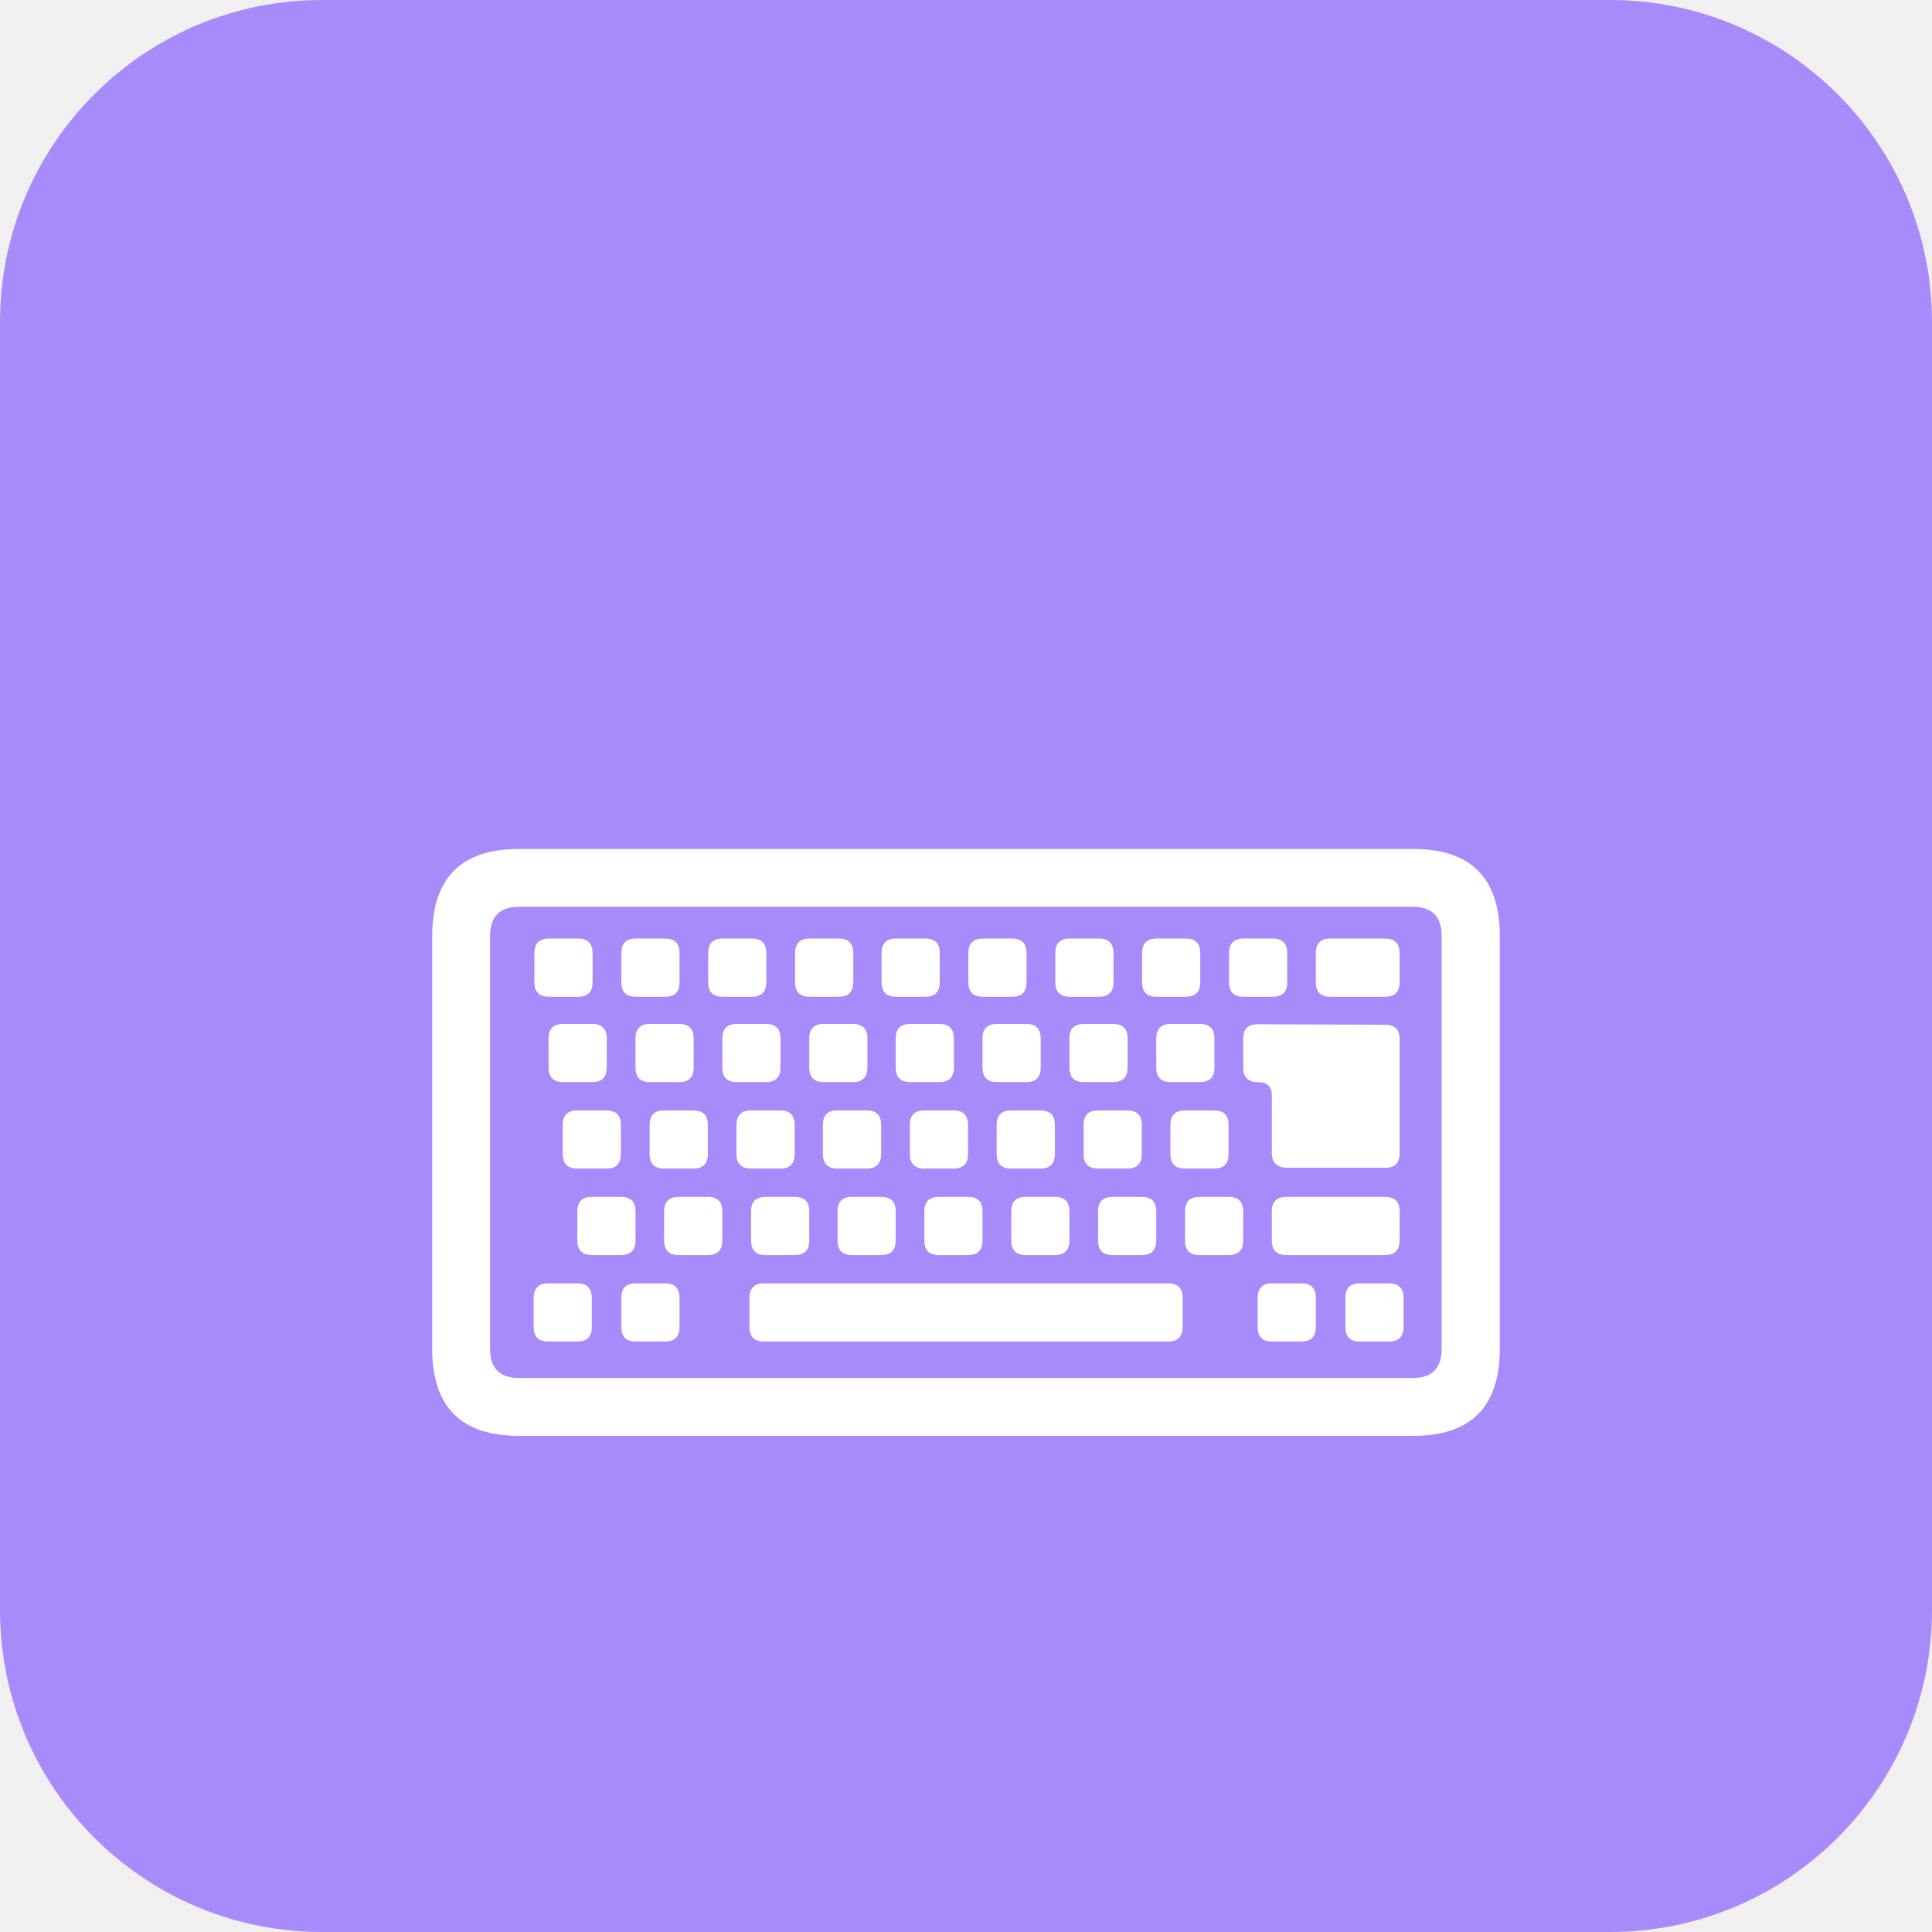
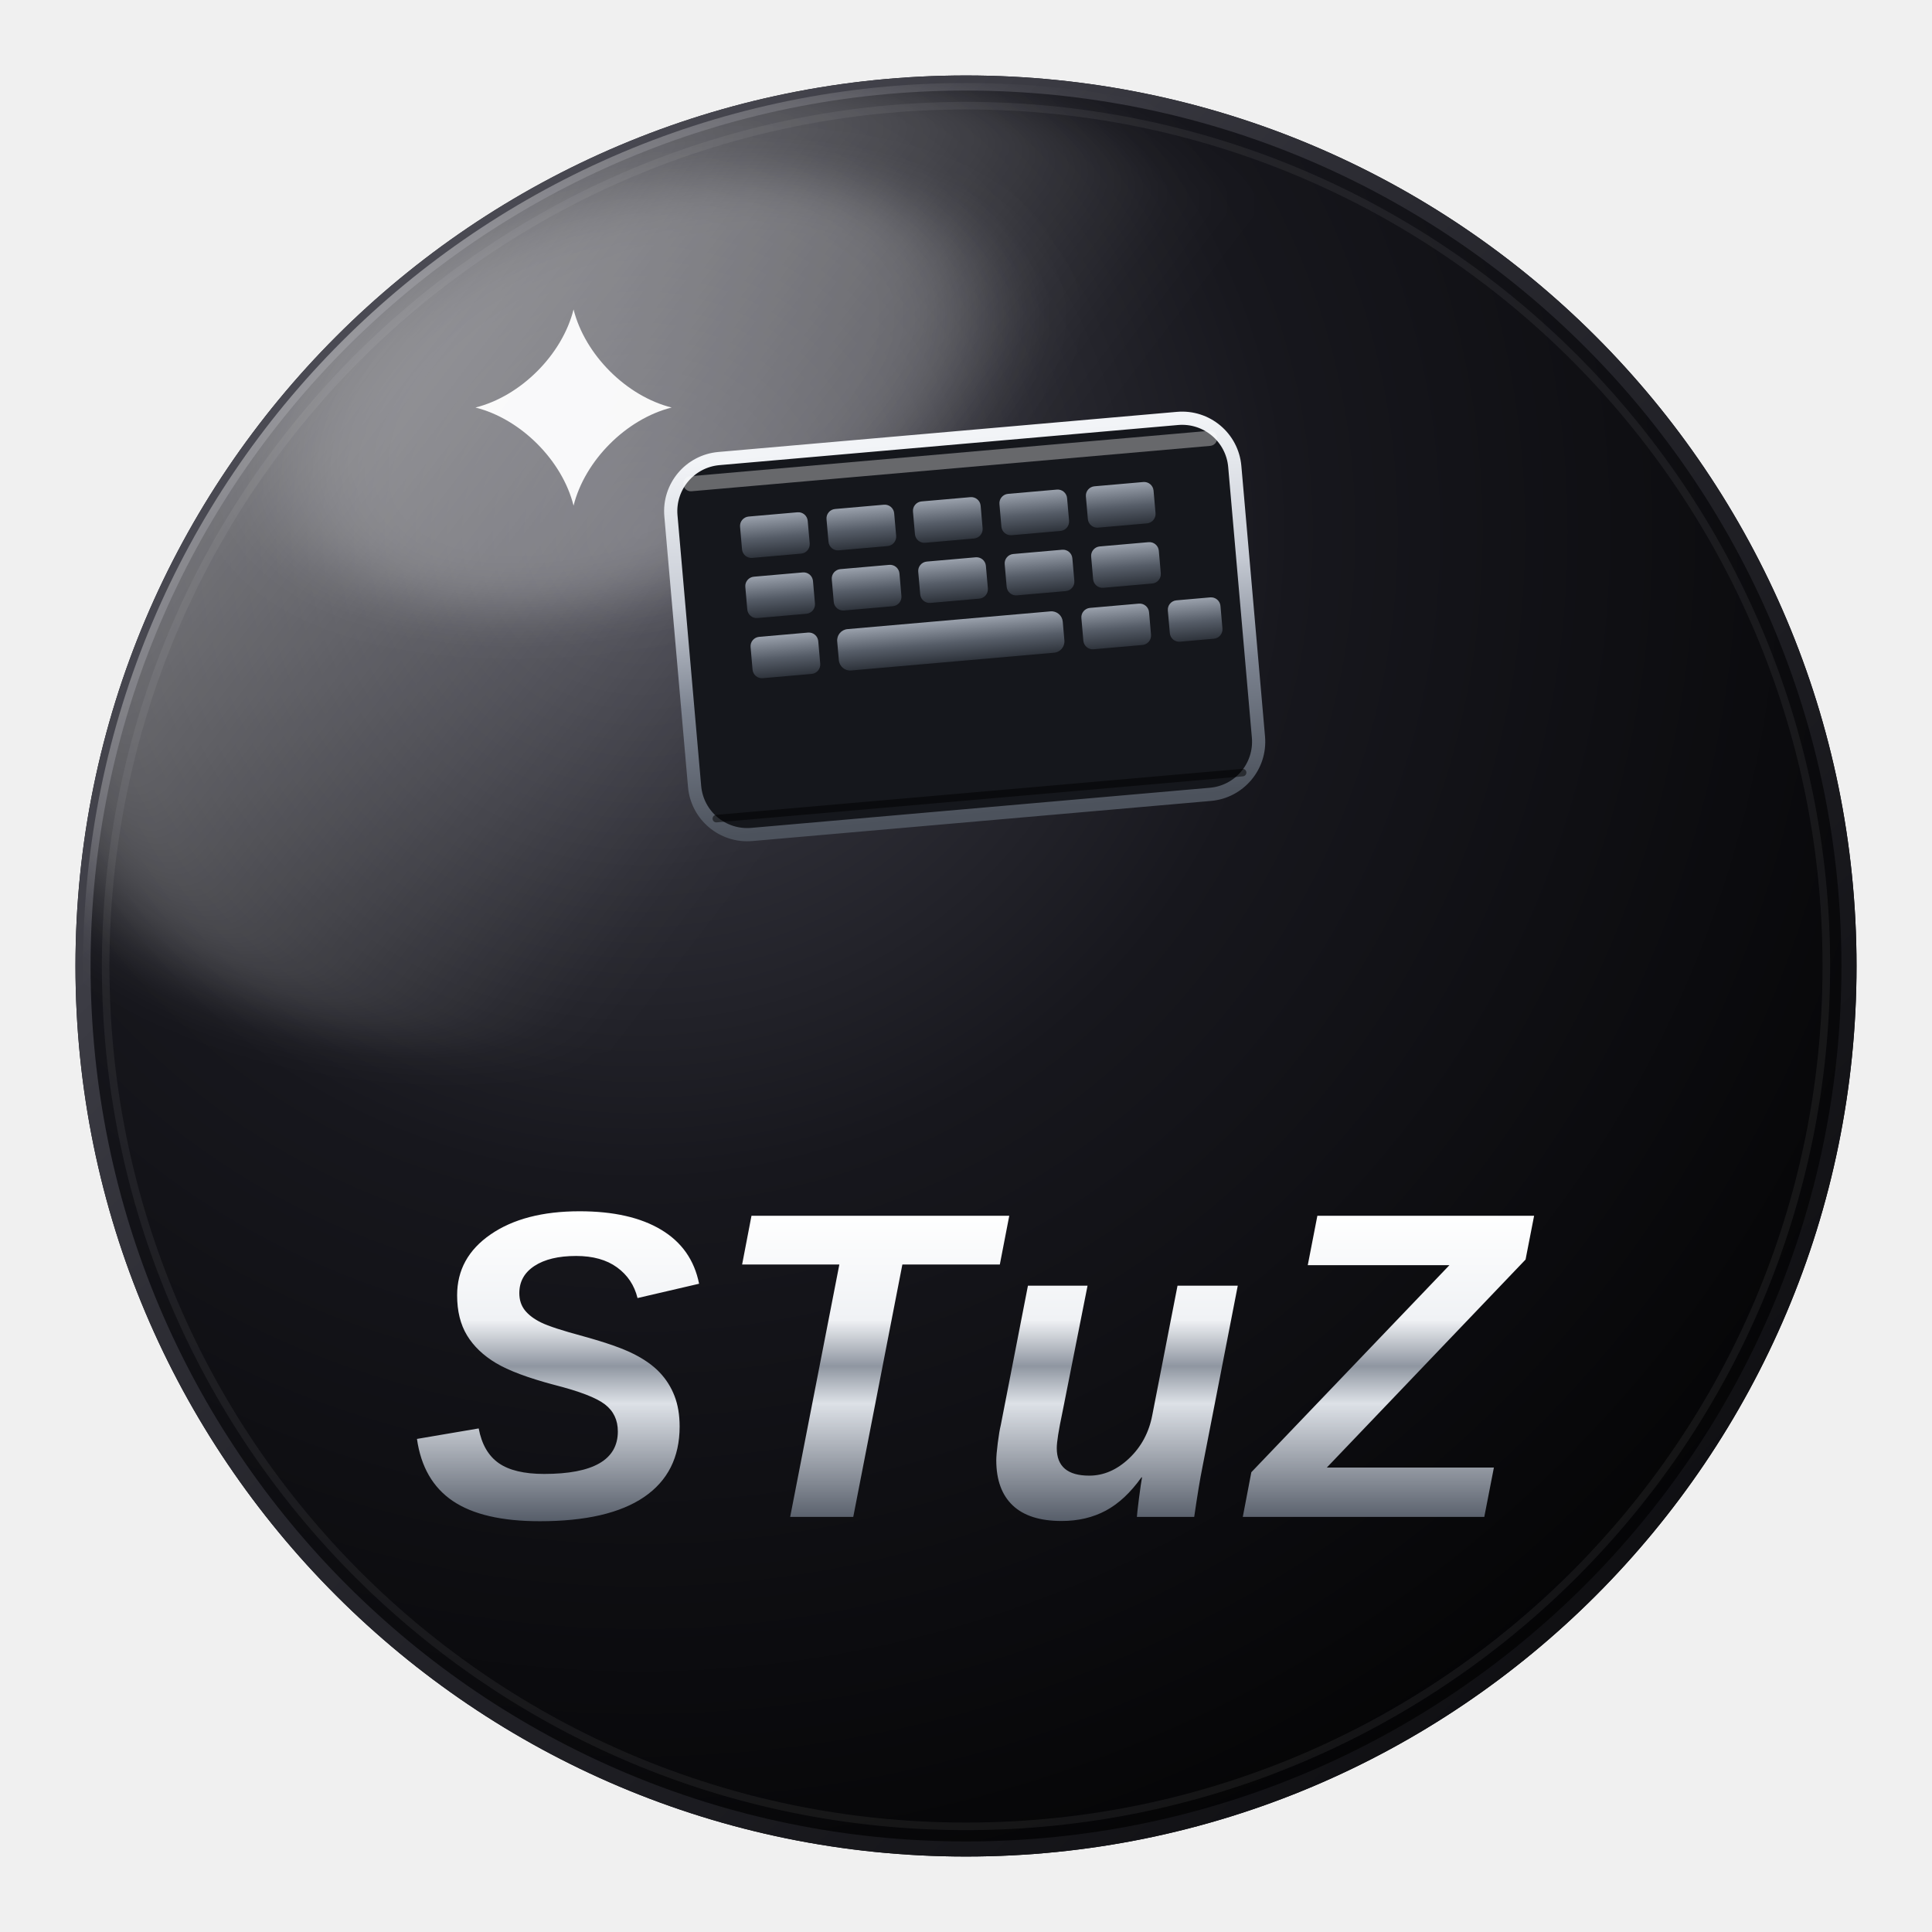
- <svg xmlns="http://www.w3.org/2000/svg" width="192" height="192" viewBox="0 0 192 192">
-   <rect width="192" height="192" rx="32" fill="#a78bfa" />
-   <text x="96" y="120" font-family="Inter, sans-serif" font-size="80" font-weight="bold" fill="#fff" text-anchor="middle" dominant-baseline="middle">⌨</text>
+ <svg xmlns="http://www.w3.org/2000/svg" width="192" height="192" viewBox="0 0 512 512">
+   <defs>
+     <radialGradient id="btn" cx="32%" cy="26%" r="90%">
+       <stop offset="0%" stop-color="#41414b" />
+       <stop offset="40%" stop-color="#17171d" />
+       <stop offset="100%" stop-color="#000000" />
+     </radialGradient>
+     <linearGradient id="rim" x1="0%" y1="0%" x2="100%" y2="100%">
+       <stop offset="0%" stop-color="#5c5c66" />
+       <stop offset="40%" stop-color="#2a2a31" />
+       <stop offset="100%" stop-color="#08080a" />
+     </linearGradient>
+     <linearGradient id="gloss" x1="0%" y1="0%" x2="60%" y2="70%">
+       <stop offset="0%" stop-color="#ffffff" stop-opacity="0.55" />
+       <stop offset="100%" stop-color="#ffffff" stop-opacity="0" />
+     </linearGradient>
+     <linearGradient id="chrome" x1="0%" y1="0%" x2="0%" y2="100%">
+       <stop offset="0%" stop-color="#f2f4f7" />
+       <stop offset="38%" stop-color="#c6cbd4" />
+       <stop offset="65%" stop-color="#7d8491" />
+       <stop offset="100%" stop-color="#4c525c" />
+     </linearGradient>
+     <linearGradient id="key" x1="0%" y1="0%" x2="0%" y2="100%">
+       <stop offset="0%" stop-color="#9aa1ac" />
+       <stop offset="55%" stop-color="#565d68" />
+       <stop offset="100%" stop-color="#2e333b" />
+     </linearGradient>
+     <linearGradient id="metal" x1="0%" y1="0%" x2="0%" y2="100%">
+       <stop offset="0%" stop-color="#ffffff" />
+       <stop offset="35%" stop-color="#f0f2f5" />
+       <stop offset="50%" stop-color="#8f96a1" />
+       <stop offset="62%" stop-color="#dde1e7" />
+       <stop offset="100%" stop-color="#565d69" />
+     </linearGradient>
+     <filter id="soft" x="-40%" y="-40%" width="180%" height="180%">
+       <feGaussianBlur stdDeviation="10" />
+     </filter>
+     <clipPath id="circle">
+       <circle cx="256" cy="256" r="234" />
+     </clipPath>
+   </defs>
+   <circle cx="256" cy="256" r="236" fill="url(#btn)" />
+   <circle cx="256" cy="256" r="234" fill="none" stroke="url(#rim)" stroke-width="4" />
+   <circle cx="256" cy="256" r="228" fill="none" stroke="#ffffff" stroke-opacity="0.06" stroke-width="2" />
+   <g clip-path="url(#circle)">
+     <ellipse cx="176" cy="150" rx="175" ry="120" fill="url(#gloss)" filter="url(#soft)" transform="rotate(-22 176 150)" />
+     <ellipse cx="168" cy="104" rx="95" ry="52" fill="#ffffff" fill-opacity="0.22" filter="url(#soft)" transform="rotate(-18 168 104)" />
+   </g>
+   <path d="M152 82 C155 94 166 105 178 108 C166 111 155 122 152 134 C149 122 138 111 126 108 C138 105 149 94 152 82 Z" fill="#ffffff" opacity="0.95" />
+   <g transform="rotate(-5 256 170)">
+     <rect x="181" y="116" width="150" height="100" rx="14" fill="#15171c" stroke="url(#chrome)" stroke-width="3.5" />
+     <rect x="185" y="120" width="142" height="4" rx="2" fill="#ffffff" fill-opacity="0.35" />
+     <g>
+       <rect x="199" y="132" width="18" height="11" rx="2.5" fill="url(#key)" />
+       <rect x="222" y="132" width="18" height="11" rx="2.5" fill="url(#key)" />
+       <rect x="245" y="132" width="18" height="11" rx="2.5" fill="url(#key)" />
+       <rect x="268" y="132" width="18" height="11" rx="2.5" fill="url(#key)" />
+       <rect x="291" y="132" width="18" height="11" rx="2.5" fill="url(#key)" />
+     </g>
+     <g>
+       <rect x="199" y="148" width="18" height="11" rx="2.5" fill="url(#key)" />
+       <rect x="222" y="148" width="18" height="11" rx="2.5" fill="url(#key)" />
+       <rect x="245" y="148" width="18" height="11" rx="2.5" fill="url(#key)" />
+       <rect x="268" y="148" width="18" height="11" rx="2.5" fill="url(#key)" />
+       <rect x="291" y="148" width="18" height="11" rx="2.5" fill="url(#key)" />
+     </g>
+     <g>
+       <rect x="199" y="164" width="18" height="11" rx="2.5" fill="url(#key)" />
+       <rect x="222" y="164" width="60" height="11" rx="3" fill="url(#key)" />
+       <rect x="287" y="164" width="18" height="11" rx="2.5" fill="url(#key)" />
+       <rect x="310" y="164" width="14" height="11" rx="2.5" fill="url(#key)" />
+     </g>
+     <rect x="185" y="210" width="142" height="2" rx="1" fill="#000000" fill-opacity="0.5" />
+   </g>
+   <text x="256" y="402" font-family="'Arial Black','Arial','Helvetica',sans-serif" font-size="116" font-style="italic" font-weight="900" fill="url(#metal)" text-anchor="middle" letter-spacing="2">STuZ</text>
</svg>
